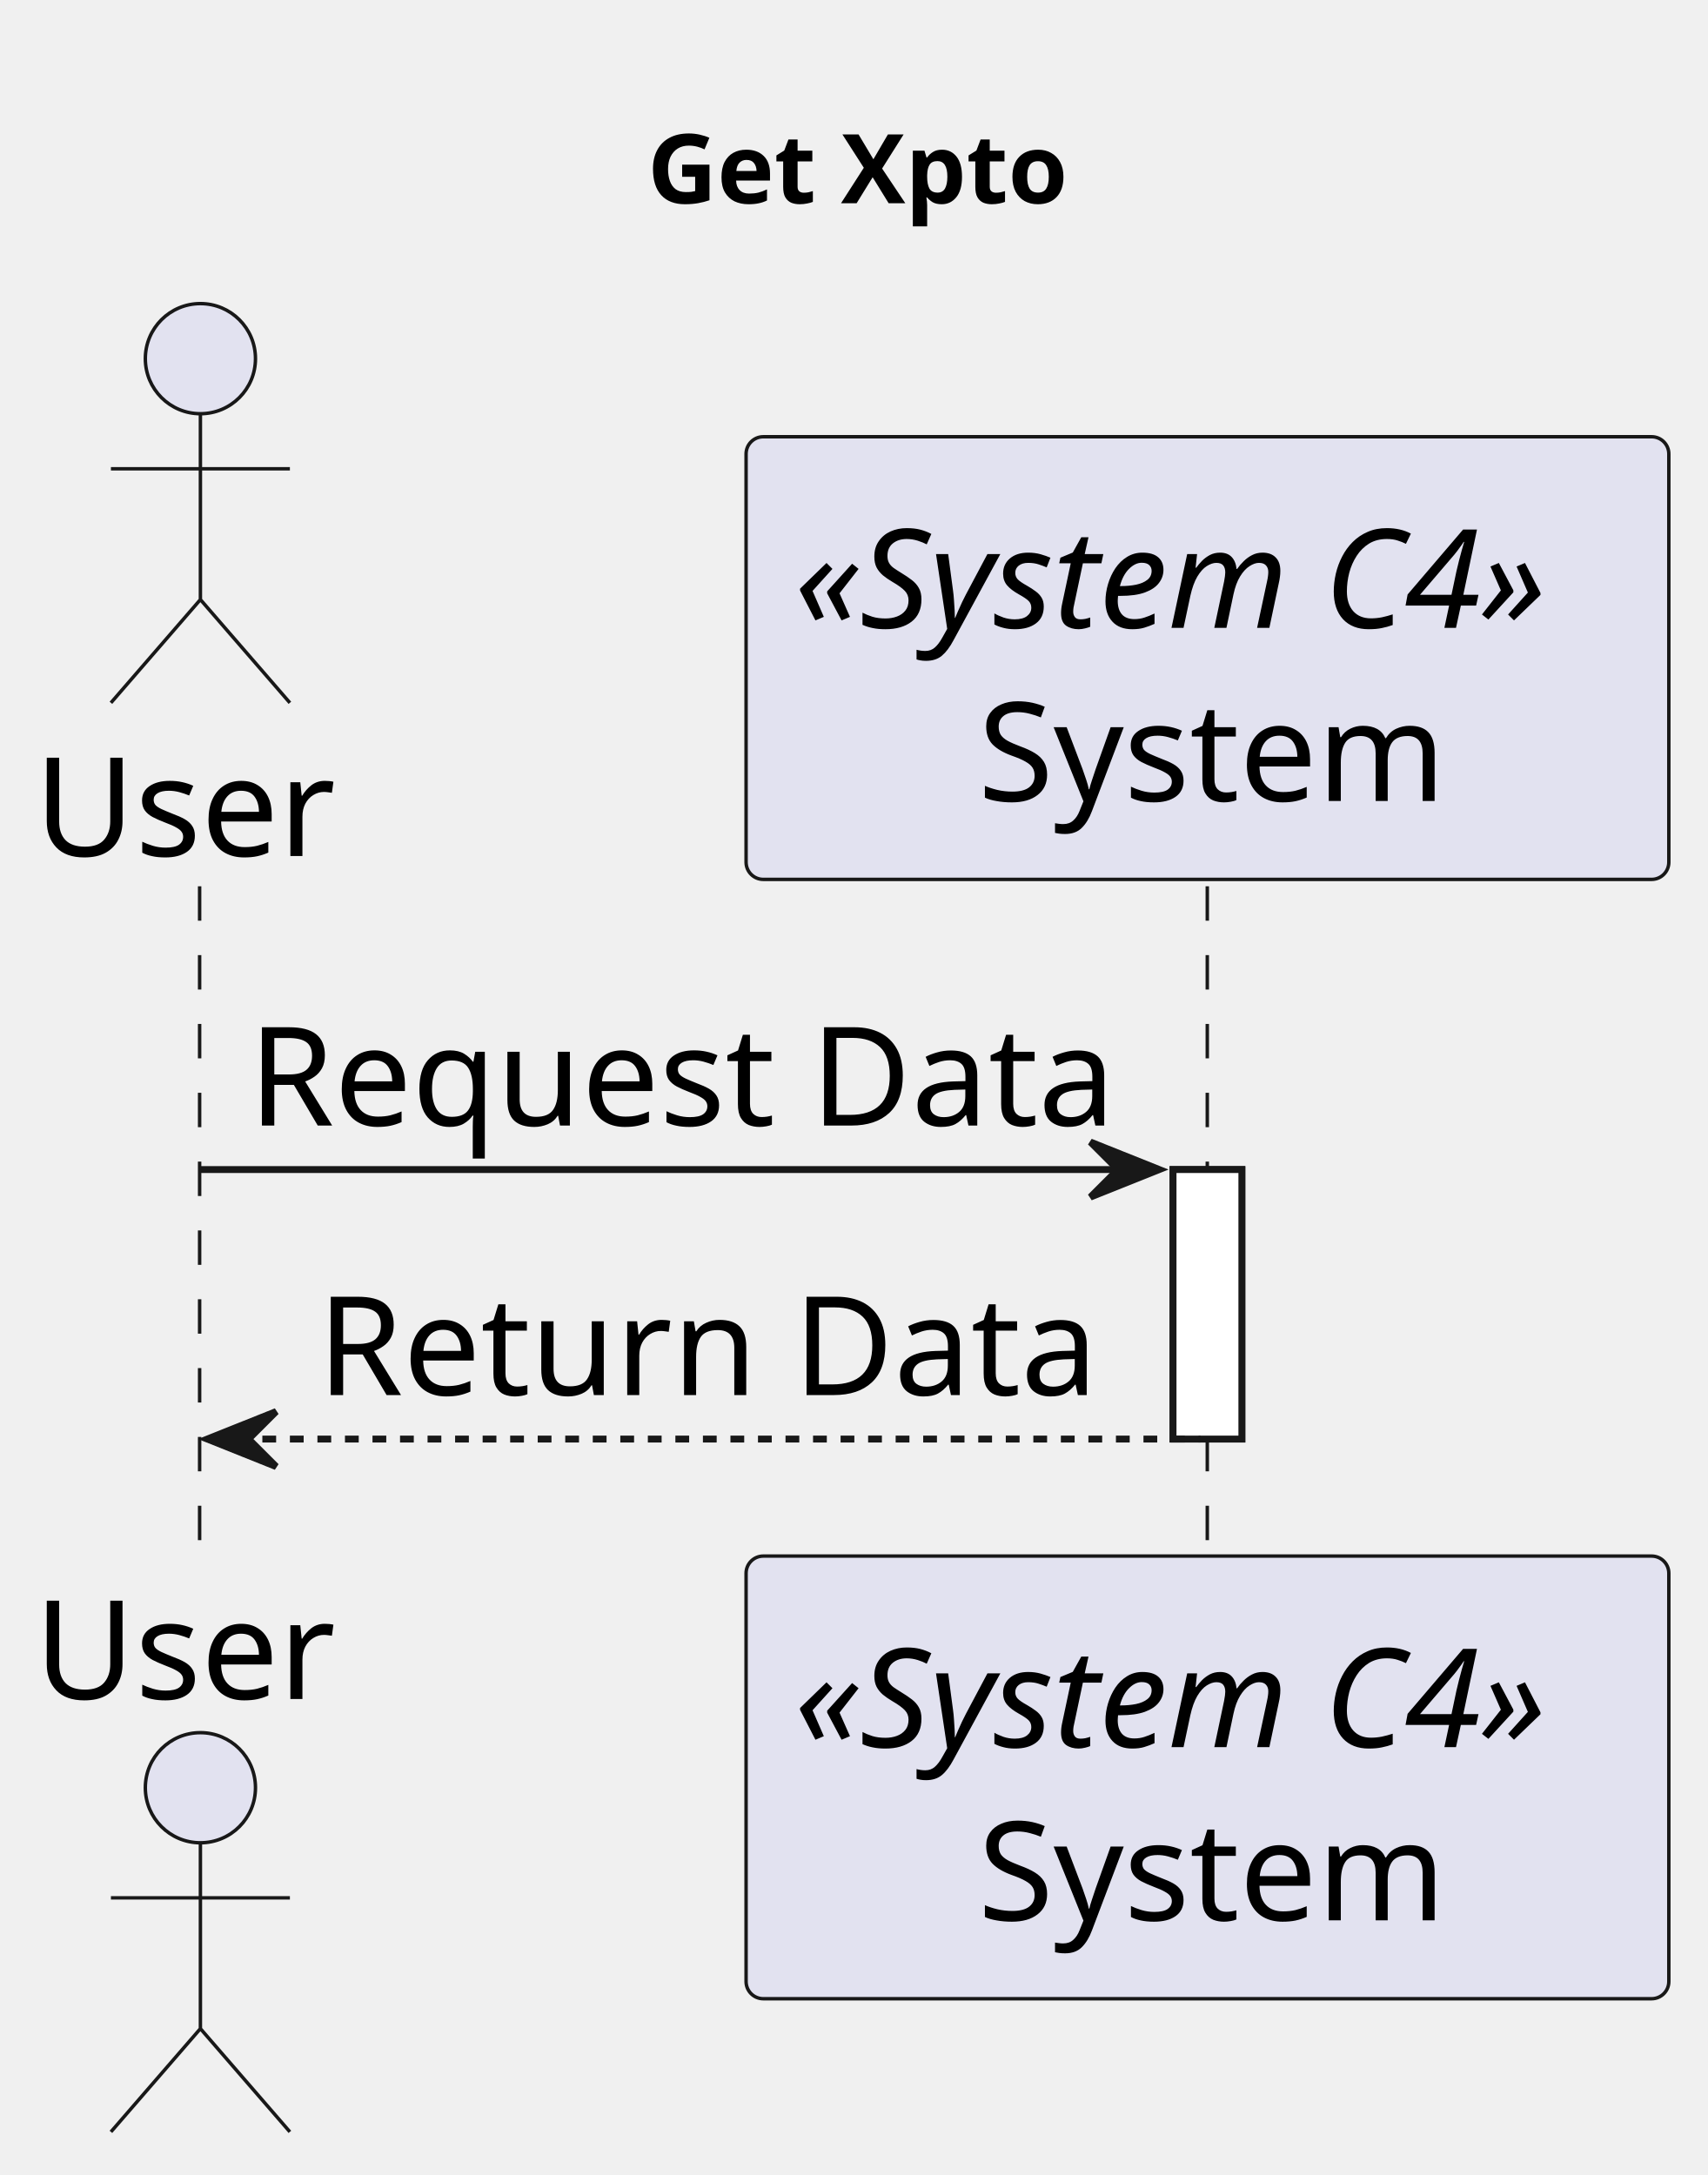
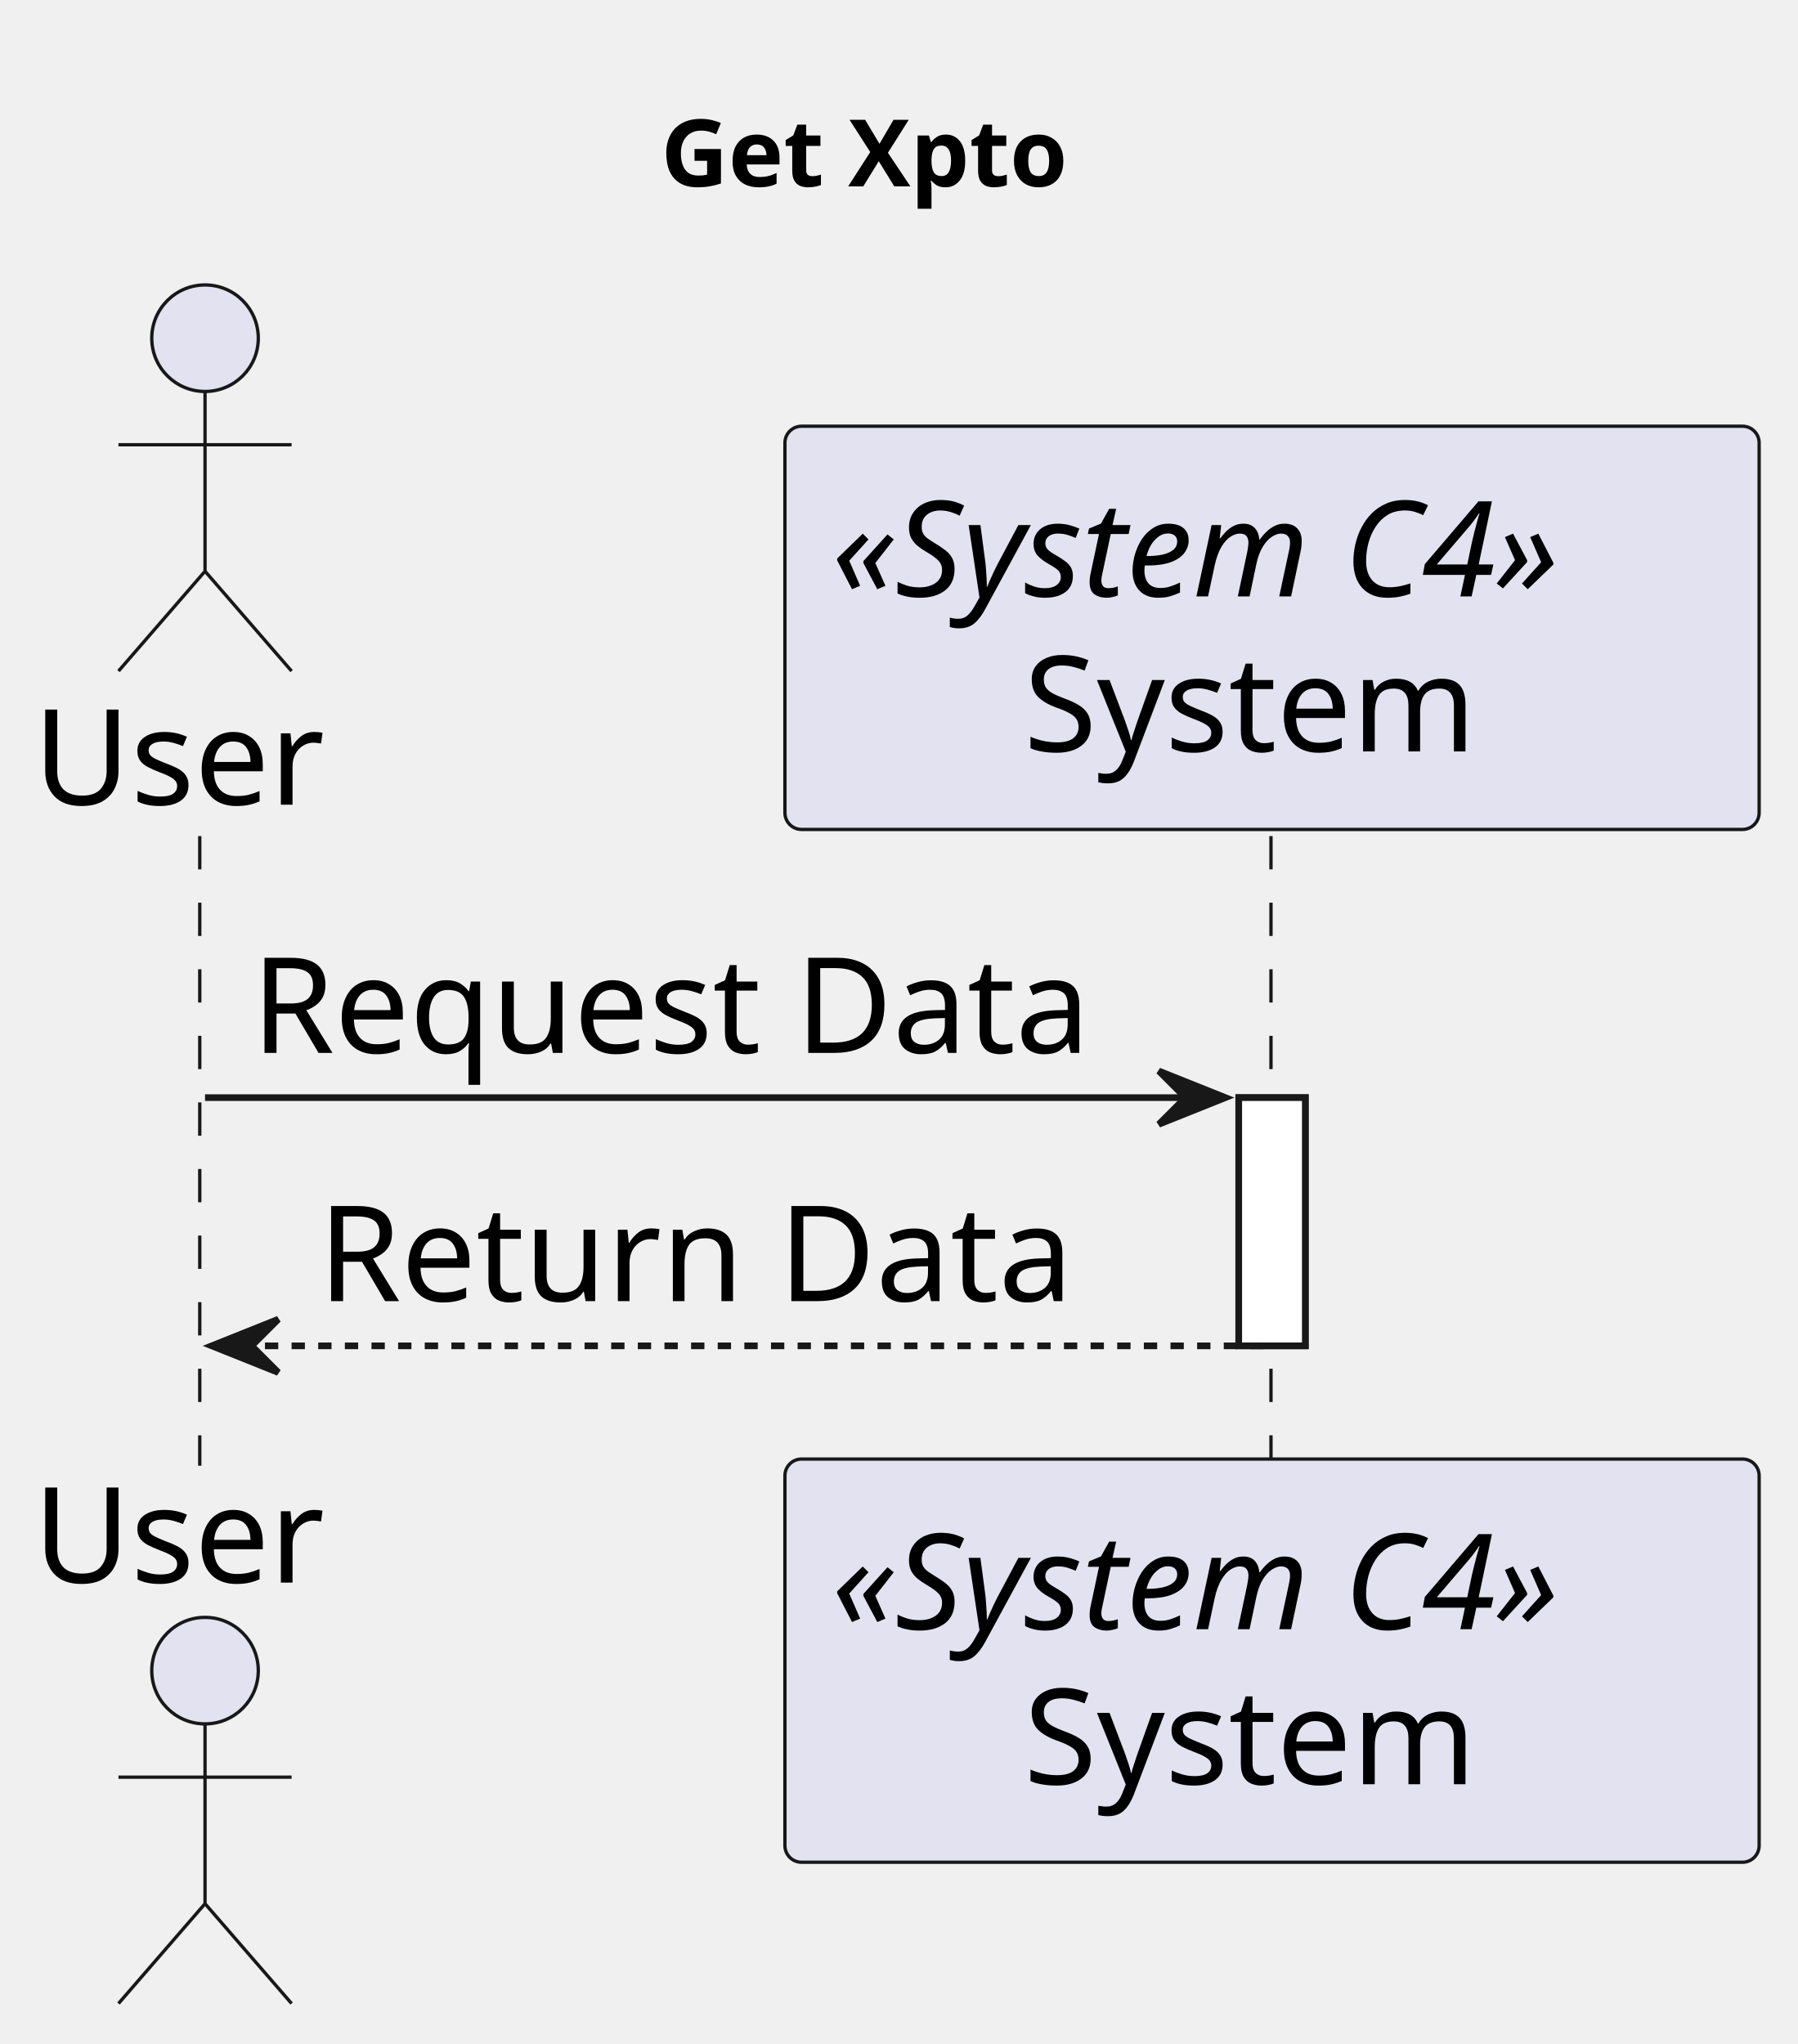
- <svg xmlns="http://www.w3.org/2000/svg" contentStyleType="text/css" data-diagram-type="SEQUENCE" height="316px" preserveAspectRatio="none" style="width:248px;height:316px;background:#FFFFFF;" version="1.1" viewBox="0 0 248 316" width="248px" zoomAndPan="magnify">
+ <svg xmlns="http://www.w3.org/2000/svg" contentStyleType="text/css" data-diagram-type="SEQUENCE" height="307px" preserveAspectRatio="none" style="width:270px;height:307px;background:#FFFFFF;" version="1.1" viewBox="0 0 270 307" width="270px" zoomAndPan="magnify">
  <defs />
  <g>
-     <text fill="#000000" font-family="sans-serif" font-size="14" font-weight="bold" lengthAdjust="spacing" textLength="58.331" x="94.051" y="29.533">Get Xpto</text>
+     <text fill="#000000" font-family="sans-serif" font-size="14" font-weight="bold" lengthAdjust="spacing" textLength="69.679" x="99.261" y="27.995">Get Xpto</text>
    <g>
-       <rect fill="#FFFFFF" height="39.156" style="stroke:#181818;stroke-width:1;" width="10" x="170.408" y="169.922" />
+       <rect fill="#FFFFFF" height="37.281" style="stroke:#181818;stroke-width:1;" width="10" x="186.043" y="164.859" />
    </g>
    <g>
-       <rect fill="#000000" fill-opacity="0" height="98.312" width="8" x="25.113" y="128.766" />
-       <line style="stroke:#181818;stroke-width:0.5;stroke-dasharray:5.0,5.0;" x1="29" x2="29" y1="128.766" y2="227.078" />
+       <rect fill="#000000" fill-opacity="0" height="94.562" width="8" x="26.793" y="125.578" />
+       <line style="stroke:#181818;stroke-width:0.5;stroke-dasharray:5.0,5.0;" x1="30" x2="30" y1="125.578" y2="220.141" />
    </g>
    <g>
-       <rect fill="#000000" fill-opacity="0" height="98.312" width="8" x="171.408" y="128.766" />
-       <line style="stroke:#181818;stroke-width:0.5;stroke-dasharray:5.0,5.0;" x1="175.384" x2="175.384" y1="128.766" y2="227.078" />
+       <rect fill="#000000" fill-opacity="0" height="94.562" width="8" x="187.043" y="125.578" />
+       <line style="stroke:#181818;stroke-width:0.5;stroke-dasharray:5.0,5.0;" x1="190.886" x2="190.886" y1="125.578" y2="220.141" />
    </g>
    <g class="participant participant-head" data-participant="user">
-       <text fill="#000000" font-family="sans-serif" font-size="20" lengthAdjust="spacing" textLength="42.227" x="5" y="124.371">User</text>
-       <ellipse cx="29.113" cy="52.109" fill="#E2E2F0" rx="8" ry="8" style="stroke:#181818;stroke-width:0.5;" />
-       <path d="M29.113,60.109 L29.113,87.109 M16.113,68.109 L42.113,68.109 M29.113,87.109 L16.113,102.109 M29.113,87.109 L42.113,102.109" fill="none" style="stroke:#181818;stroke-width:0.5;" />
+       <text fill="#000000" font-family="sans-serif" font-size="20" lengthAdjust="spacing" textLength="45.586" x="5" y="120.861">User</text>
+       <ellipse cx="30.793" cy="50.797" fill="#E2E2F0" rx="8" ry="8" style="stroke:#181818;stroke-width:0.5;" />
+       <path d="M30.793,58.797 L30.793,85.797 M17.793,66.797 L43.793,66.797 M30.793,85.797 L17.793,100.797 M30.793,85.797 L43.793,100.797" fill="none" style="stroke:#181818;stroke-width:0.5;" />
    </g>
    <g class="participant participant-tail" data-participant="user">
-       <text fill="#000000" font-family="sans-serif" font-size="20" lengthAdjust="spacing" textLength="42.227" x="5" y="246.84">User</text>
-       <ellipse cx="29.113" cy="259.734" fill="#E2E2F0" rx="8" ry="8" style="stroke:#181818;stroke-width:0.5;" />
-       <path d="M29.113,267.734 L29.113,294.734 M16.113,275.734 L42.113,275.734 M29.113,294.734 L16.113,309.734 M29.113,294.734 L42.113,309.734" fill="none" style="stroke:#181818;stroke-width:0.5;" />
+       <text fill="#000000" font-family="sans-serif" font-size="20" lengthAdjust="spacing" textLength="45.586" x="5" y="237.705">User</text>
+       <ellipse cx="30.793" cy="250.922" fill="#E2E2F0" rx="8" ry="8" style="stroke:#181818;stroke-width:0.5;" />
+       <path d="M30.793,258.922 L30.793,285.922 M17.793,266.922 L43.793,266.922 M30.793,285.922 L17.793,300.922 M30.793,285.922 L43.793,300.922" fill="none" style="stroke:#181818;stroke-width:0.5;" />
    </g>
    <g class="participant participant-head" data-participant="System">
-       <rect fill="#E2E2F0" height="64.312" rx="2.5" ry="2.5" style="stroke:#181818;stroke-width:0.5;" width="134.049" x="108.384" y="63.453" />
-       <text fill="#000000" font-family="sans-serif" font-size="20" font-style="italic" lengthAdjust="spacing" textLength="120.049" x="115.384" y="91.215">«System C4»</text>
-       <text fill="#000000" font-family="sans-serif" font-size="20" lengthAdjust="spacing" textLength="66.68" x="142.068" y="116.371">System</text>
+       <rect fill="#E2E2F0" height="60.562" rx="2.5" ry="2.5" style="stroke:#181818;stroke-width:0.5;" width="146.315" x="117.886" y="64.016" />
+       <text fill="#000000" font-family="sans-serif" font-size="20" font-style="italic" lengthAdjust="spacing" textLength="132.315" x="124.886" y="89.58">«System C4»</text>
+       <text fill="#000000" font-family="sans-serif" font-size="20" lengthAdjust="spacing" textLength="74.58" x="153.753" y="112.861">System</text>
    </g>
    <g class="participant participant-tail" data-participant="System">
-       <rect fill="#E2E2F0" height="64.312" rx="2.5" ry="2.5" style="stroke:#181818;stroke-width:0.5;" width="134.049" x="108.384" y="226.078" />
-       <text fill="#000000" font-family="sans-serif" font-size="20" font-style="italic" lengthAdjust="spacing" textLength="120.049" x="115.384" y="253.84">«System C4»</text>
-       <text fill="#000000" font-family="sans-serif" font-size="20" lengthAdjust="spacing" textLength="66.68" x="142.068" y="278.996">System</text>
+       <rect fill="#E2E2F0" height="60.562" rx="2.5" ry="2.5" style="stroke:#181818;stroke-width:0.5;" width="146.315" x="117.886" y="219.141" />
+       <text fill="#000000" font-family="sans-serif" font-size="20" font-style="italic" lengthAdjust="spacing" textLength="132.315" x="124.886" y="244.705">«System C4»</text>
+       <text fill="#000000" font-family="sans-serif" font-size="20" lengthAdjust="spacing" textLength="74.58" x="153.753" y="267.986">System</text>
    </g>
    <g>
-       <rect fill="#FFFFFF" height="39.156" style="stroke:#181818;stroke-width:1;" width="10" x="170.408" y="169.922" />
+       <rect fill="#FFFFFF" height="37.281" style="stroke:#181818;stroke-width:1;" width="10" x="186.043" y="164.859" />
    </g>
    <g class="message" data-participant-1="user" data-participant-2="System">
-       <polygon fill="#181818" points="158.408,165.922,168.408,169.922,158.408,173.922,162.408,169.922" style="stroke:#181818;stroke-width:1;" />
-       <line style="stroke:#181818;stroke-width:1;" x1="29.113" x2="164.408" y1="169.922" y2="169.922" />
-       <text fill="#000000" font-family="sans-serif" font-size="20" lengthAdjust="spacing" textLength="122.295" x="36.113" y="163.527">Request Data</text>
+       <polygon fill="#181818" points="174.043,160.859,184.043,164.859,174.043,168.859,178.043,164.859" style="stroke:#181818;stroke-width:1;" />
+       <line style="stroke:#181818;stroke-width:1;" x1="30.793" x2="180.043" y1="164.859" y2="164.859" />
+       <text fill="#000000" font-family="sans-serif" font-size="20" lengthAdjust="spacing" textLength="136.25" x="37.793" y="158.143">Request Data</text>
    </g>
    <g class="message" data-participant-1="System" data-participant-2="user">
-       <polygon fill="#181818" points="40.113,205.078,30.113,209.078,40.113,213.078,36.113,209.078" style="stroke:#181818;stroke-width:1;" />
-       <line style="stroke:#181818;stroke-width:1;stroke-dasharray:2.0,2.0;" x1="34.113" x2="174.408" y1="209.078" y2="209.078" />
-       <text fill="#000000" font-family="sans-serif" font-size="20" lengthAdjust="spacing" textLength="107.832" x="46.113" y="202.684">Return Data</text>
+       <polygon fill="#181818" points="41.793,198.141,31.793,202.141,41.793,206.141,37.793,202.141" style="stroke:#181818;stroke-width:1;" />
+       <line style="stroke:#181818;stroke-width:1;stroke-dasharray:2.0,2.0;" x1="35.793" x2="190.043" y1="202.141" y2="202.141" />
+       <text fill="#000000" font-family="sans-serif" font-size="20" lengthAdjust="spacing" textLength="121.728" x="47.793" y="195.424">Return Data</text>
    </g>
  </g>
</svg>
